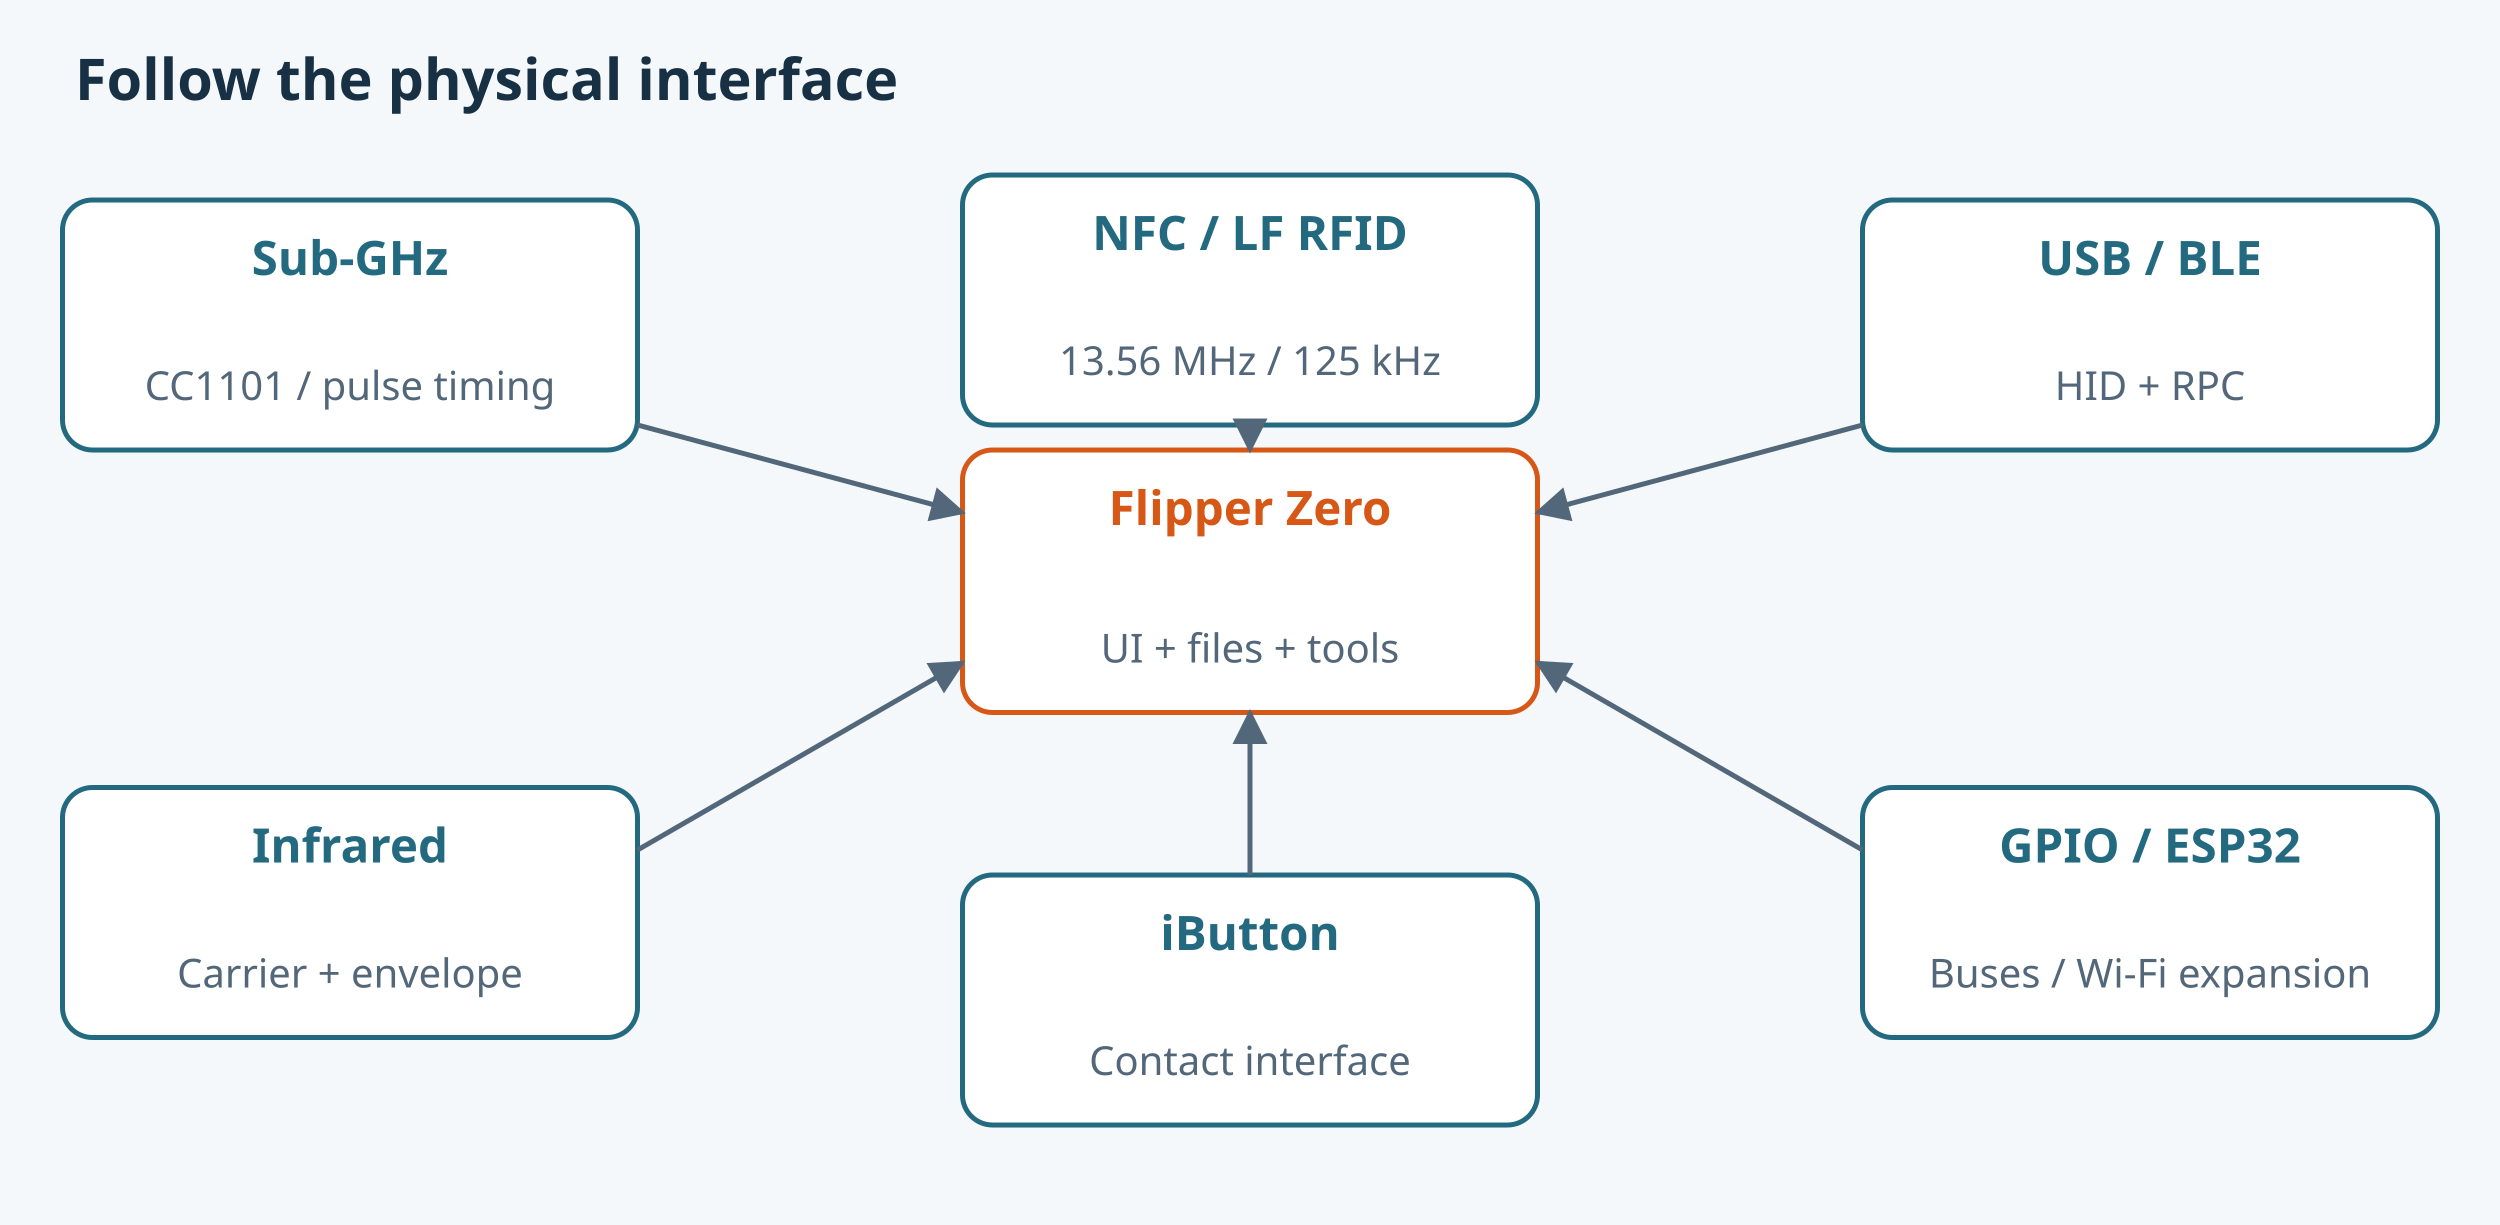
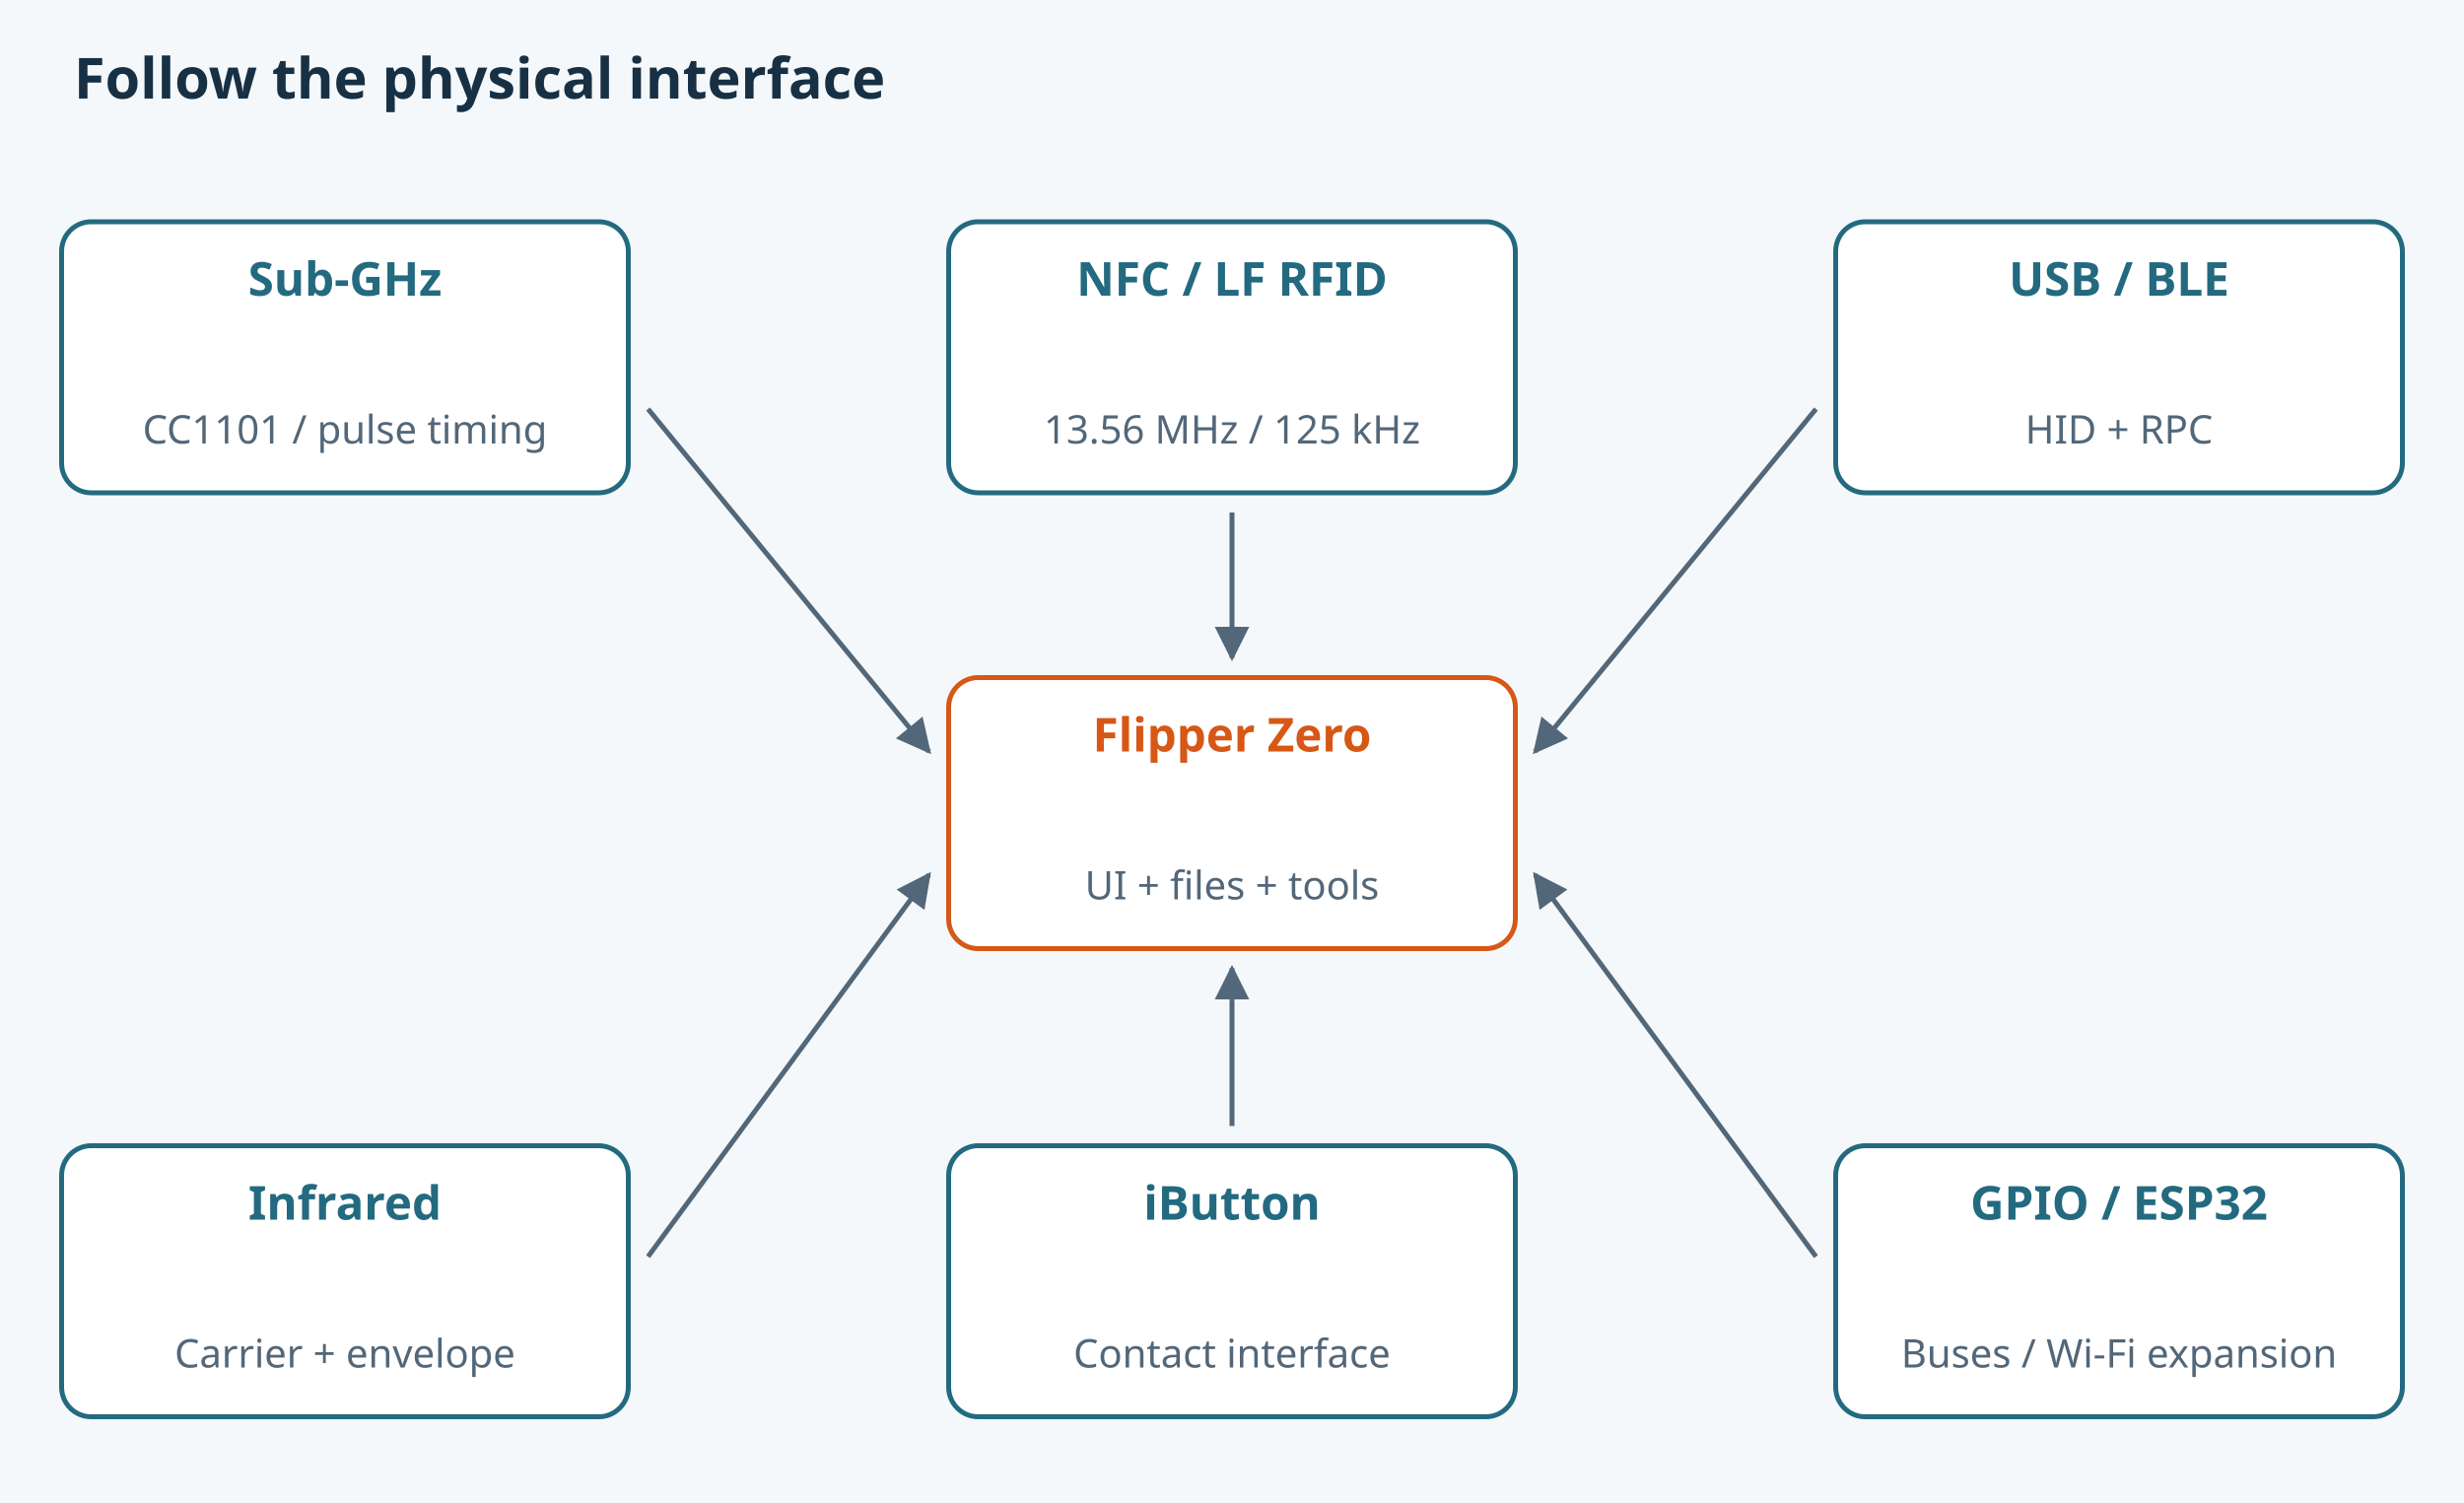
- <svg xmlns="http://www.w3.org/2000/svg" viewBox="0 0 1000 490" role="img" aria-labelledby="title desc">
+ <svg xmlns="http://www.w3.org/2000/svg" viewBox="0 0 1000 610" role="img" aria-labelledby="title desc">
  <defs>
    <marker id="a" viewBox="0 0 10 10" refX="9" refY="5" markerWidth="7" markerHeight="7" orient="auto-start-reverse">
      <path d="M0 0L10 5L0 10Z" fill="#526779" />
    </marker>
  </defs>
-   <rect width="1000" height="490" fill="#f4f8fa" />
+   <rect width="1000" height="610" fill="#f4f8fa" />
  <g font-family="system-ui, sans-serif">
    <text x="30" y="40" font-size="23" fill="#183044" text-anchor="start" font-weight="700">Follow the physical interface</text>
-     <rect x="385" y="180" width="230" height="105" rx="12" fill="#fff" stroke="#d65716" stroke-width="2" />
-     <text x="500.0" y="210" font-size="19" fill="#d65716" text-anchor="middle" font-weight="700">Flipper Zero</text>
-     <text x="500.0" y="265" font-size="16" fill="#526779" text-anchor="middle">UI + files + tools</text>
-     <rect x="25" y="80" width="230" height="100" rx="12" fill="#fff" stroke="#236a80" stroke-width="2" />
-     <text x="140.0" y="110" font-size="19" fill="#236a80" text-anchor="middle" font-weight="700">Sub-GHz</text>
-     <text x="140.0" y="160" font-size="16" fill="#526779" text-anchor="middle">CC1101 / pulse timing</text>
-     <rect x="385" y="70" width="230" height="100" rx="12" fill="#fff" stroke="#236a80" stroke-width="2" />
-     <text x="500.0" y="100" font-size="19" fill="#236a80" text-anchor="middle" font-weight="700">NFC / LF RFID</text>
-     <text x="500.0" y="150" font-size="16" fill="#526779" text-anchor="middle">13.56 MHz / 125 kHz</text>
-     <rect x="745" y="80" width="230" height="100" rx="12" fill="#fff" stroke="#236a80" stroke-width="2" />
-     <text x="860.0" y="110" font-size="19" fill="#236a80" text-anchor="middle" font-weight="700">USB / BLE</text>
-     <text x="860.0" y="160" font-size="16" fill="#526779" text-anchor="middle">HID + RPC</text>
-     <rect x="25" y="315" width="230" height="100" rx="12" fill="#fff" stroke="#236a80" stroke-width="2" />
-     <text x="140.0" y="345" font-size="19" fill="#236a80" text-anchor="middle" font-weight="700">Infrared</text>
-     <text x="140.0" y="395" font-size="16" fill="#526779" text-anchor="middle">Carrier + envelope</text>
-     <rect x="385" y="350" width="230" height="100" rx="12" fill="#fff" stroke="#236a80" stroke-width="2" />
-     <text x="500.0" y="380" font-size="19" fill="#236a80" text-anchor="middle" font-weight="700">iButton</text>
-     <text x="500.0" y="430" font-size="16" fill="#526779" text-anchor="middle">Contact interface</text>
-     <rect x="745" y="315" width="230" height="100" rx="12" fill="#fff" stroke="#236a80" stroke-width="2" />
-     <text x="860.0" y="345" font-size="19" fill="#236a80" text-anchor="middle" font-weight="700">GPIO / ESP32</text>
-     <text x="860.0" y="395" font-size="16" fill="#526779" text-anchor="middle">Buses / Wi-Fi expansion</text>
-     <path d="M255,170 L385,205" fill="none" stroke="#526779" stroke-width="2" marker-end="url(#a)" />
-     <path d="M500,170 L500,180" fill="none" stroke="#526779" stroke-width="2" marker-end="url(#a)" />
-     <path d="M745,170 L615,205" fill="none" stroke="#526779" stroke-width="2" marker-end="url(#a)" />
-     <path d="M255,340 L385,265" fill="none" stroke="#526779" stroke-width="2" marker-end="url(#a)" />
-     <path d="M500,350 L500,285" fill="none" stroke="#526779" stroke-width="2" marker-end="url(#a)" />
-     <path d="M745,340 L615,265" fill="none" stroke="#526779" stroke-width="2" marker-end="url(#a)" />
+     <path d="M263,166 L377,305" fill="none" stroke="#526779" stroke-width="2" marker-end="url(#a)" />
+     <path d="M500,208 L500,267" fill="none" stroke="#526779" stroke-width="2" marker-end="url(#a)" />
+     <path d="M737,166 L623,305" fill="none" stroke="#526779" stroke-width="2" marker-end="url(#a)" />
+     <path d="M263,510 L377,355" fill="none" stroke="#526779" stroke-width="2" marker-end="url(#a)" />
+     <path d="M500,457 L500,393" fill="none" stroke="#526779" stroke-width="2" marker-end="url(#a)" />
+     <path d="M737,510 L623,355" fill="none" stroke="#526779" stroke-width="2" marker-end="url(#a)" />
+     <rect x="385" y="275" width="230" height="110" rx="12" fill="#fff" stroke="#d65716" stroke-width="2" />
+     <text x="500.0" y="305" font-size="19" fill="#d65716" text-anchor="middle" font-weight="700">Flipper Zero</text>
+     <text x="500.0" y="365" font-size="16" fill="#526779" text-anchor="middle">UI + files + tools</text>
+     <rect x="25" y="90" width="230" height="110" rx="12" fill="#fff" stroke="#236a80" stroke-width="2" />
+     <text x="140.0" y="120" font-size="19" fill="#236a80" text-anchor="middle" font-weight="700">Sub-GHz</text>
+     <text x="140.0" y="180" font-size="16" fill="#526779" text-anchor="middle">CC1101 / pulse timing</text>
+     <rect x="385" y="90" width="230" height="110" rx="12" fill="#fff" stroke="#236a80" stroke-width="2" />
+     <text x="500.0" y="120" font-size="19" fill="#236a80" text-anchor="middle" font-weight="700">NFC / LF RFID</text>
+     <text x="500.0" y="180" font-size="16" fill="#526779" text-anchor="middle">13.56 MHz / 125 kHz</text>
+     <rect x="745" y="90" width="230" height="110" rx="12" fill="#fff" stroke="#236a80" stroke-width="2" />
+     <text x="860.0" y="120" font-size="19" fill="#236a80" text-anchor="middle" font-weight="700">USB / BLE</text>
+     <text x="860.0" y="180" font-size="16" fill="#526779" text-anchor="middle">HID + RPC</text>
+     <rect x="25" y="465" width="230" height="110" rx="12" fill="#fff" stroke="#236a80" stroke-width="2" />
+     <text x="140.0" y="495" font-size="19" fill="#236a80" text-anchor="middle" font-weight="700">Infrared</text>
+     <text x="140.0" y="555" font-size="16" fill="#526779" text-anchor="middle">Carrier + envelope</text>
+     <rect x="385" y="465" width="230" height="110" rx="12" fill="#fff" stroke="#236a80" stroke-width="2" />
+     <text x="500.0" y="495" font-size="19" fill="#236a80" text-anchor="middle" font-weight="700">iButton</text>
+     <text x="500.0" y="555" font-size="16" fill="#526779" text-anchor="middle">Contact interface</text>
+     <rect x="745" y="465" width="230" height="110" rx="12" fill="#fff" stroke="#236a80" stroke-width="2" />
+     <text x="860.0" y="495" font-size="19" fill="#236a80" text-anchor="middle" font-weight="700">GPIO / ESP32</text>
+     <text x="860.0" y="555" font-size="16" fill="#526779" text-anchor="middle">Buses / Wi-Fi expansion</text>
  </g>
</svg>
